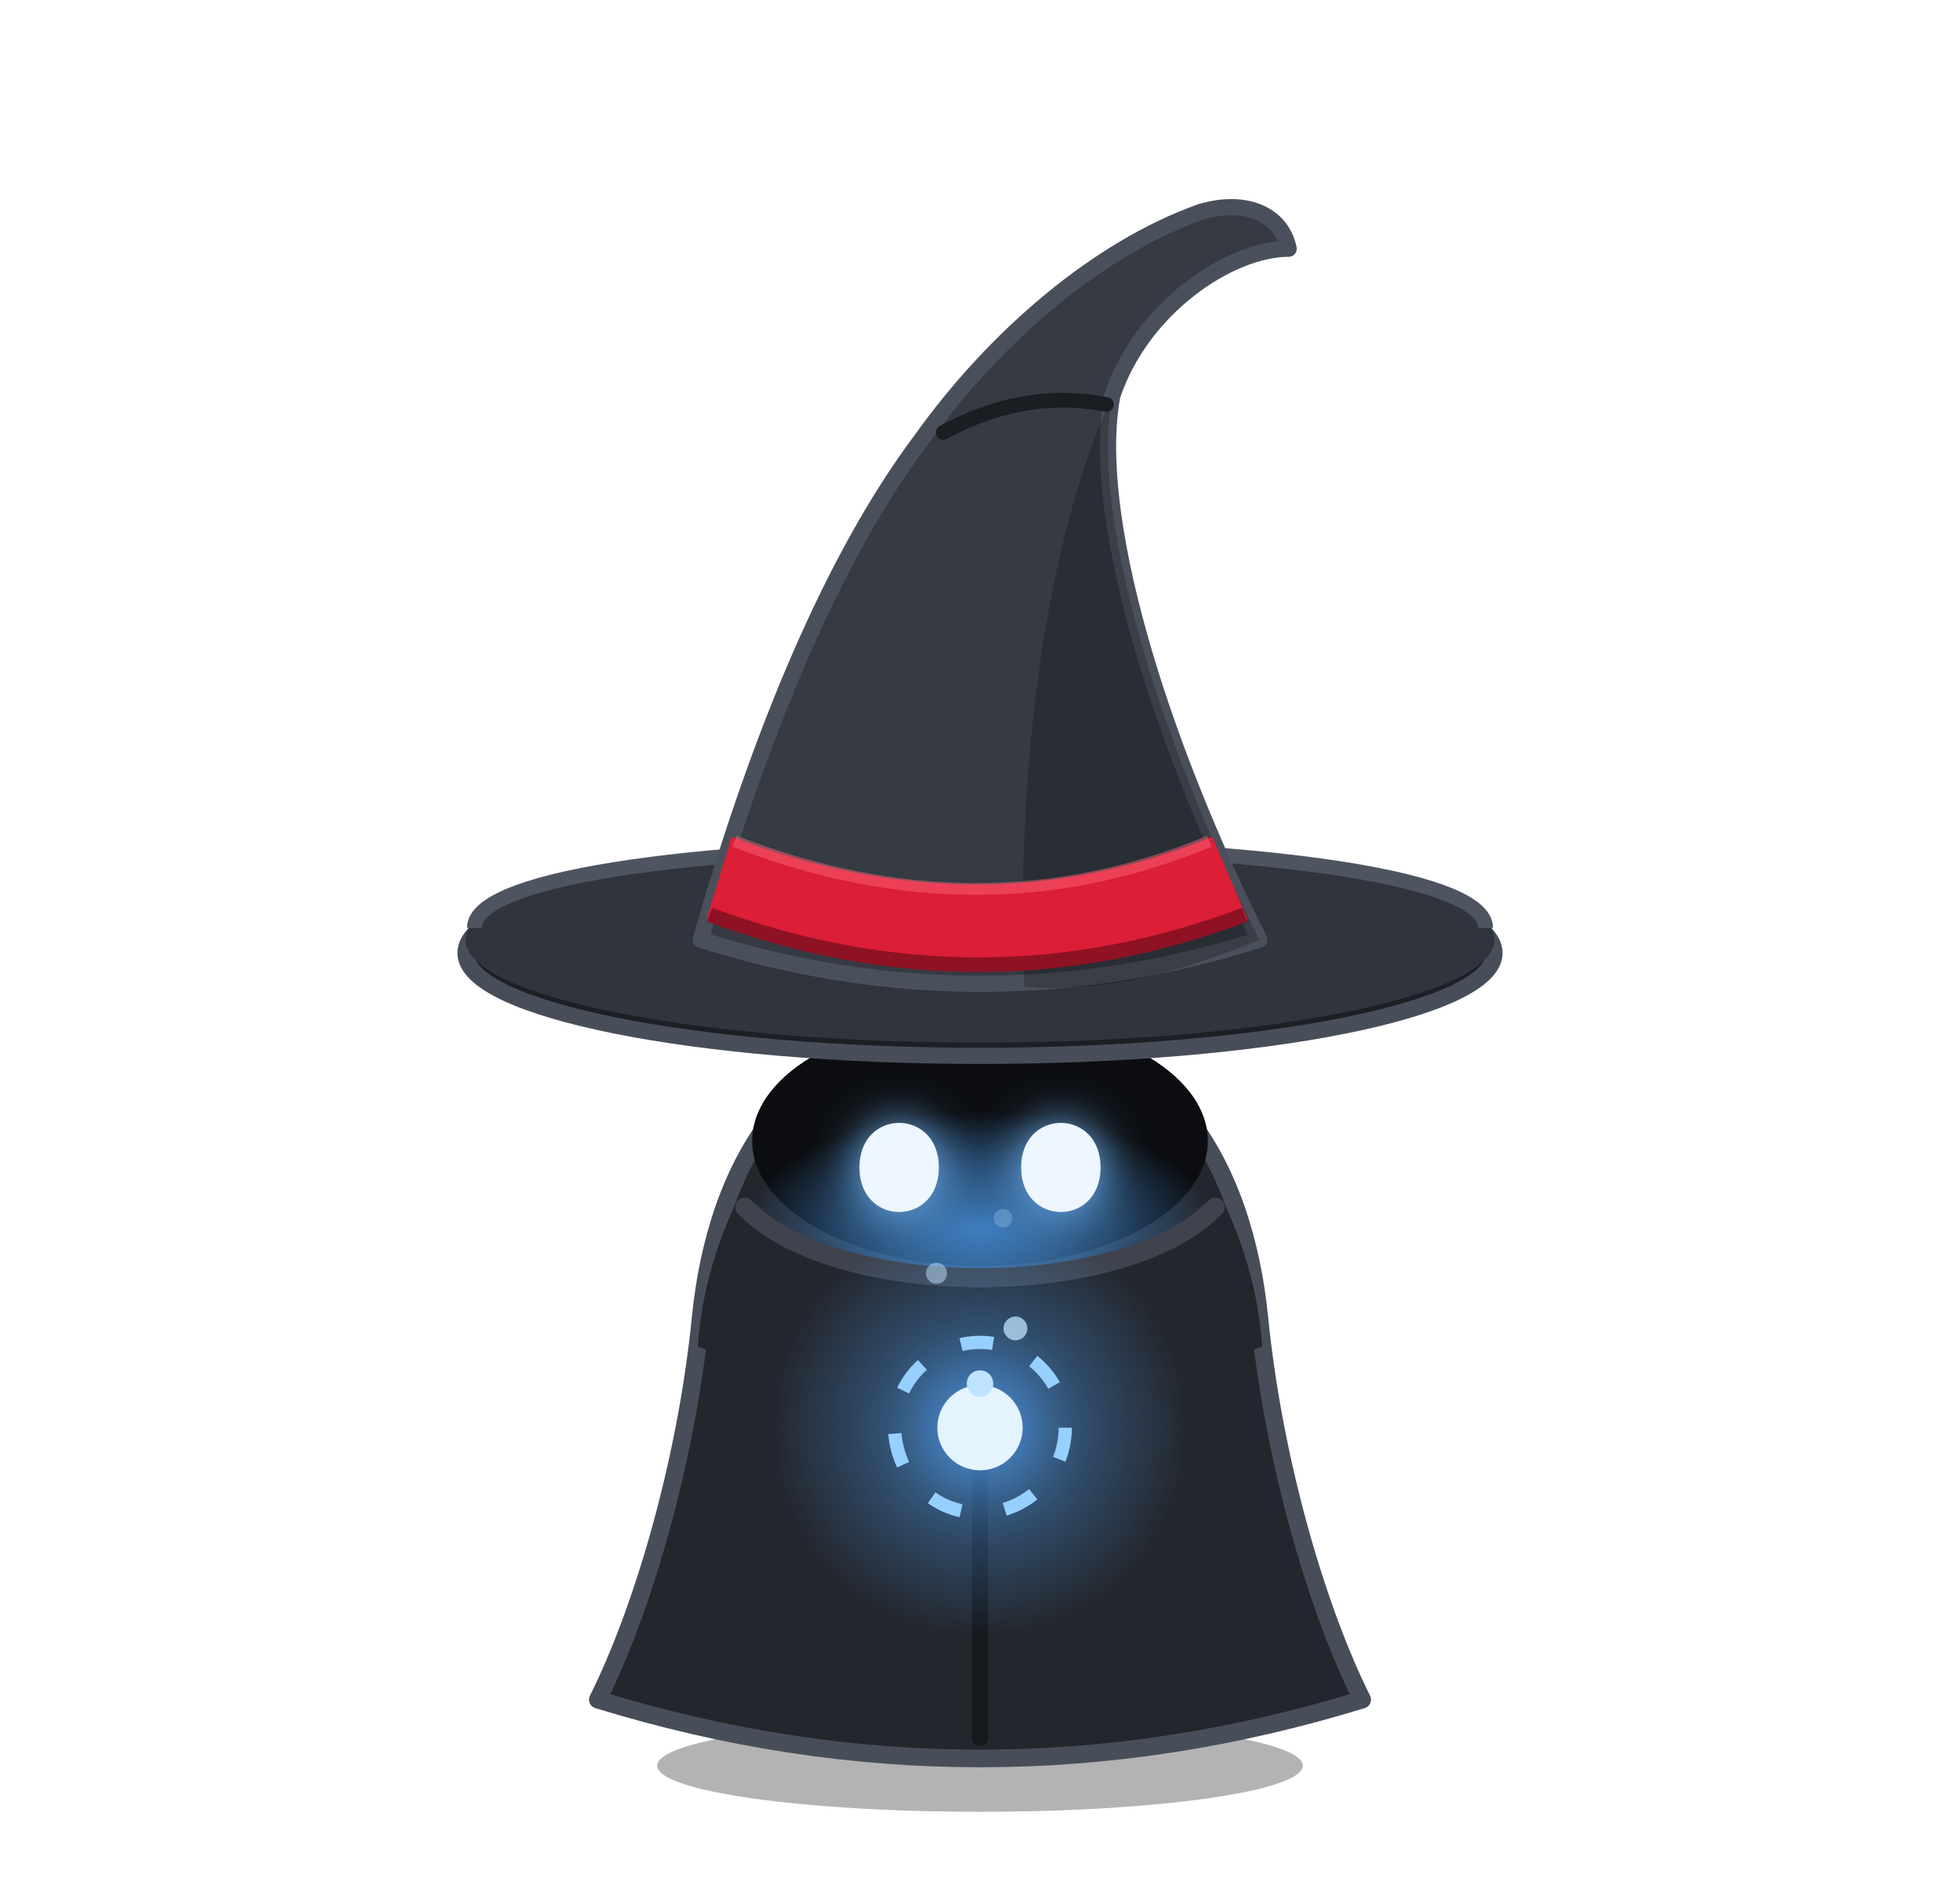
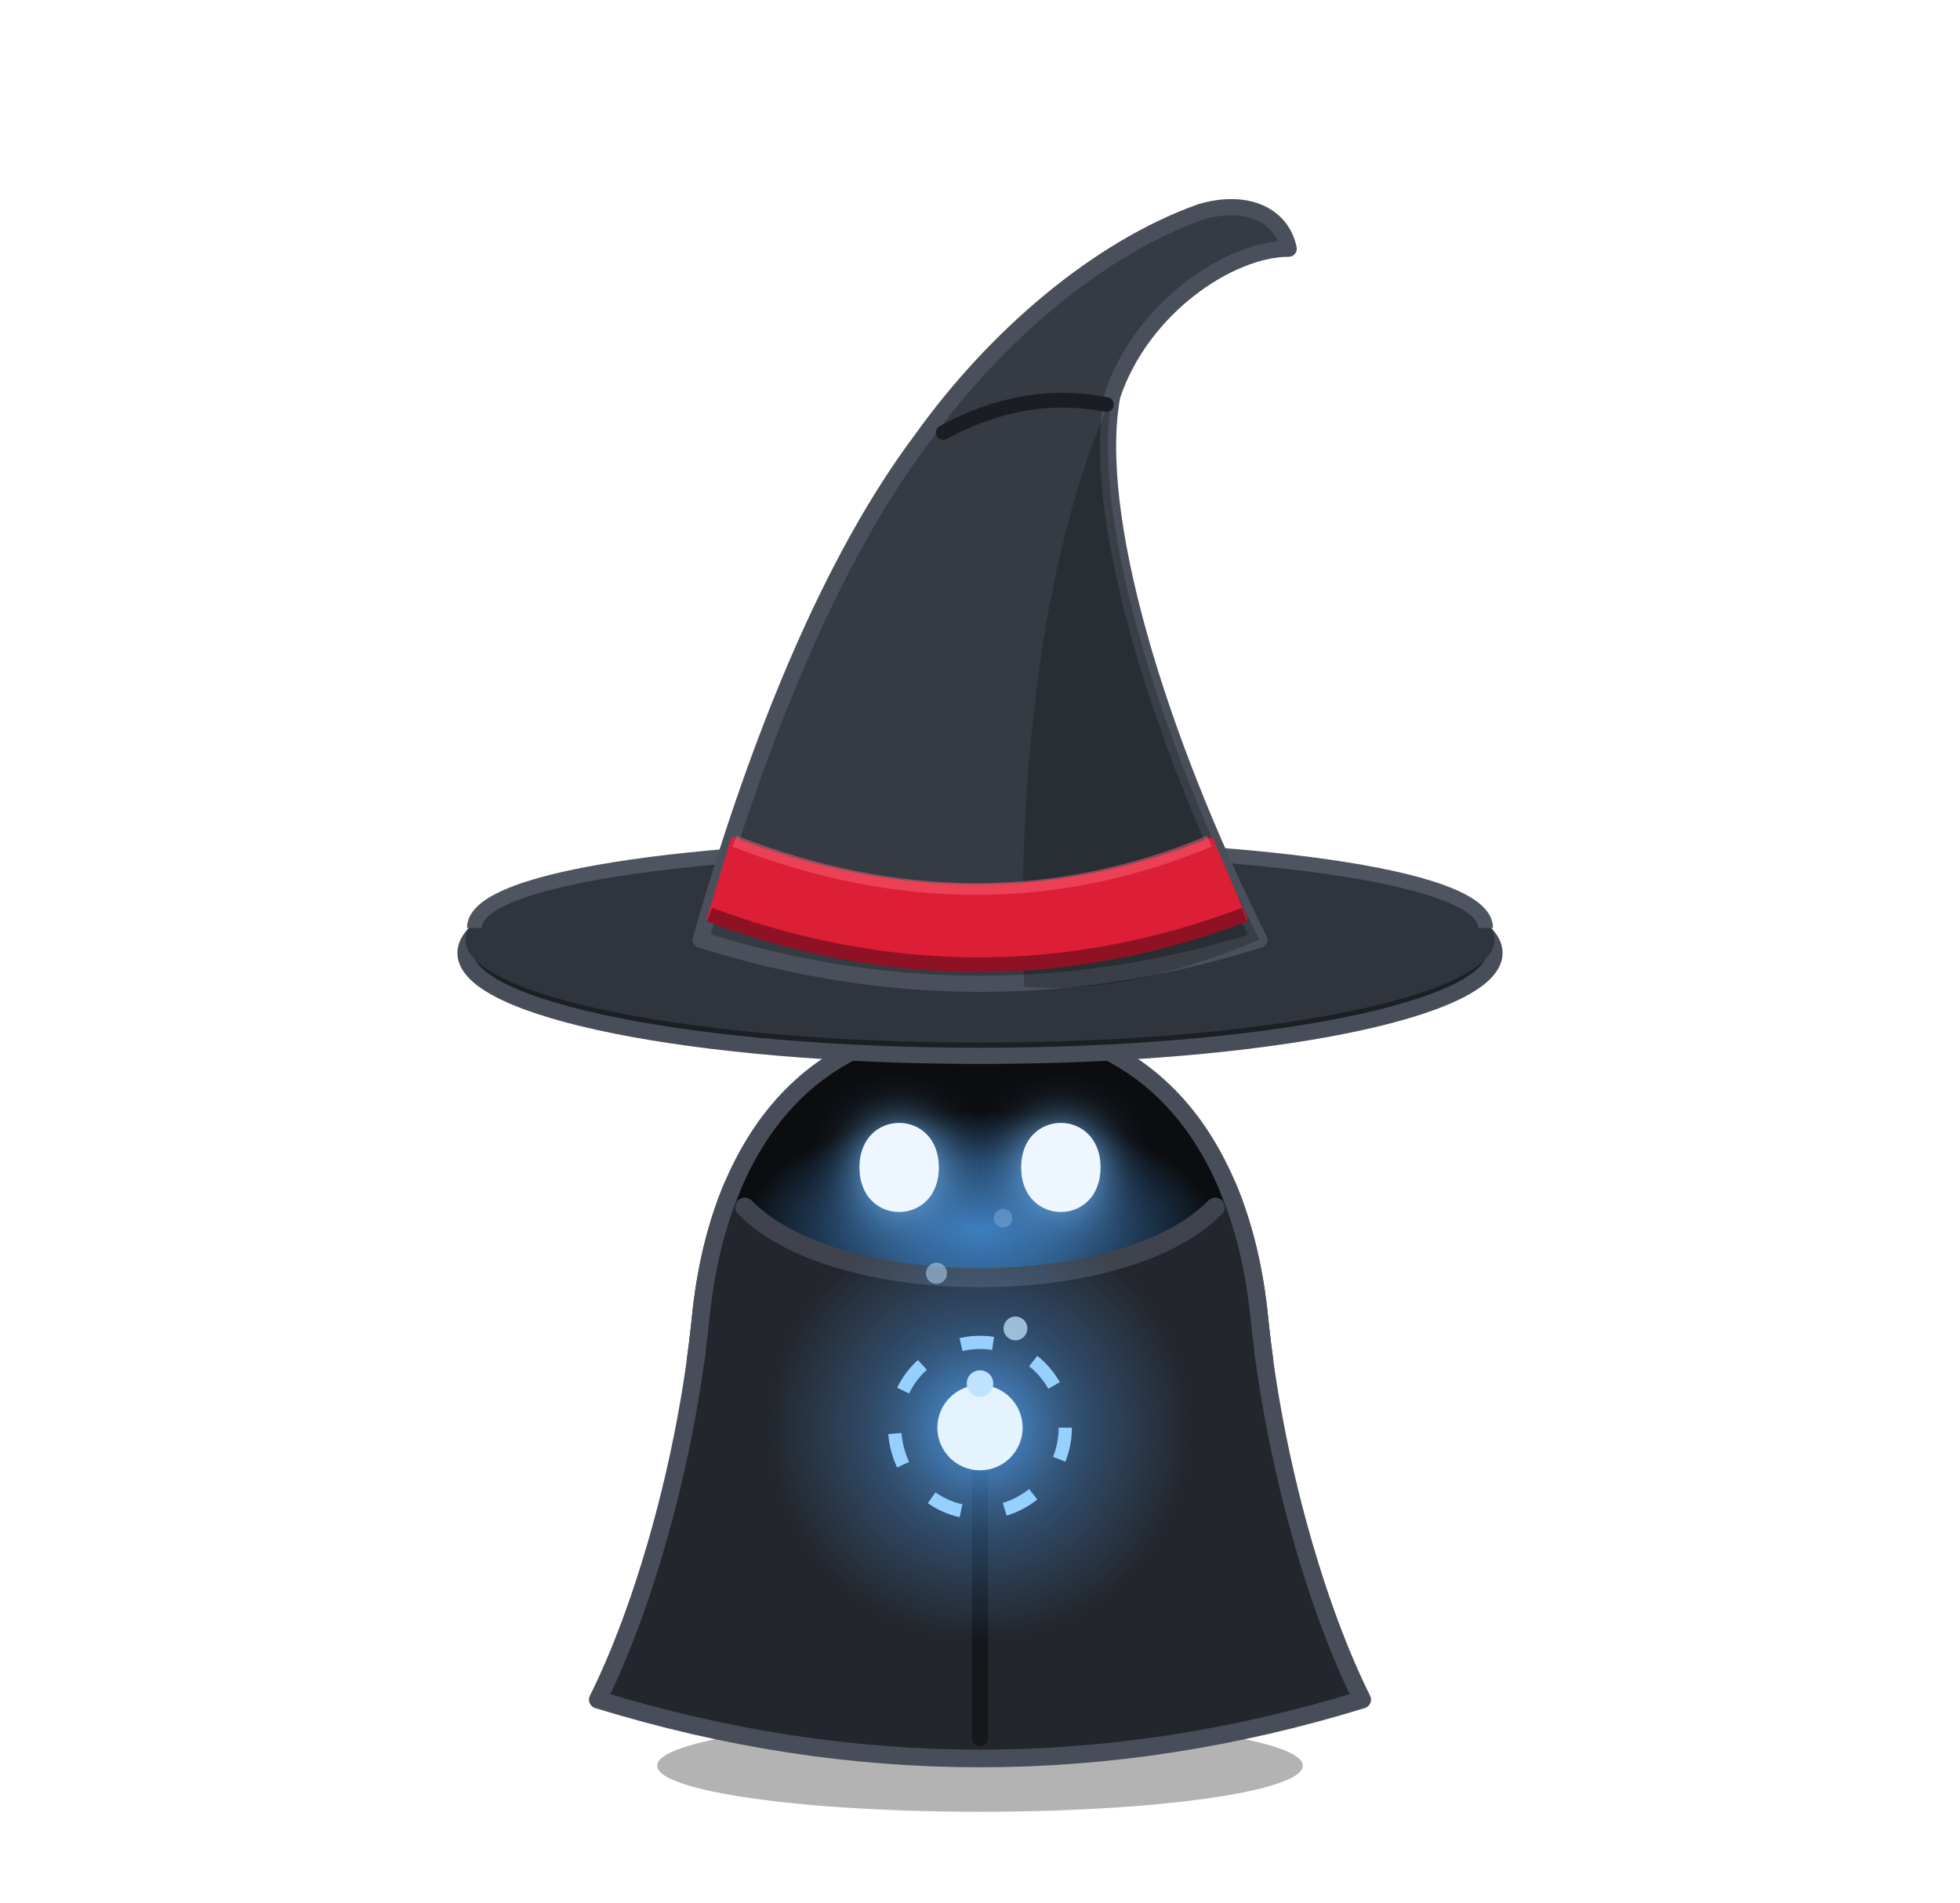
<svg xmlns="http://www.w3.org/2000/svg" width="136" height="132" viewBox="-8 -12 136 132">
  <defs>
    <radialGradient id="wr0">
      <stop offset="0" stop-color="#4FA3F7" stop-opacity="1" />
      <stop offset="0.55" stop-color="#4FA3F7" stop-opacity="0.55" />
      <stop offset="1" stop-color="#4FA3F7" stop-opacity="0" />
    </radialGradient>
    <filter id="wg1" x="-100%" y="-100%" width="300%" height="300%">
      <feGaussianBlur in="SourceAlpha" stdDeviation="1.6" result="b" />
      <feFlood flood-color="#78BEFF" flood-opacity="0.95" />
      <feComposite in2="b" operator="in" />
      <feMerge>
        <feMergeNode />
        <feMergeNode in="SourceGraphic" />
      </feMerge>
    </filter>
    <radialGradient id="wr2">
      <stop offset="0" stop-color="#4FA3F7" stop-opacity="0.6" />
      <stop offset="0.5" stop-color="#4FA3F7" stop-opacity="0.3" />
      <stop offset="1" stop-color="#4FA3F7" stop-opacity="0" />
    </radialGradient>
    <filter id="wg3" x="-100%" y="-100%" width="300%" height="300%">
      <feGaussianBlur in="SourceAlpha" stdDeviation="2.5" result="b" />
      <feFlood flood-color="#4FA3F7" flood-opacity="1" />
      <feComposite in2="b" operator="in" />
      <feMerge>
        <feMergeNode />
        <feMergeNode in="SourceGraphic" />
      </feMerge>
    </filter>
  </defs>
  <path d="M37.6 110.5C37.6 108.73 47.63 107.3 60 107.3C72.37 107.3 82.4 108.73 82.4 110.5C82.4 112.27 72.37 113.7 60 113.7C47.63 113.7 37.6 112.27 37.6 110.5Z" fill="#000000" opacity="0.3" />
  <g transform="translate(60 110) rotate(0 0 0) scale(1.02 1.02) translate(-60 -110) translate(0 0)">
-     <path d="M60 60C47 60 42 70 41 80C40 90 37 100 34 106Q60 114 86 106C83 100 80 90 79 80C78 70 73 60 60 60Z" fill="#23262C" stroke="#484E59" stroke-width="1.2" stroke-linejoin="round" />
+     <path d="M60 60C47 60 42 70 41 80C40 90 37 100 34 106Q60 114 86 106C83 100 80 90 79 80C78 70 73 60 60 60Z" fill="#23262C" />
    <path d="M60 85L60 108.6" fill="none" stroke="#16181C" stroke-width="1.1" stroke-linecap="round" />
-     <path d="M44.5 68C44.5 63.31 51.44 59.5 60 59.5C68.56 59.5 75.5 63.31 75.5 68C75.5 72.69 68.56 76.5 60 76.5C51.44 76.5 44.5 72.69 44.5 68Z" fill="#0B0D10" />
+     <path d="M60 60C50.32 60 45.08 65.54 42.62 72.5L43.5 72.5C50 79 70 79 76.5 72.5L77.38 72.5C74.92 65.54 69.68 60 60 60Z" fill="#0B0D10" />
+     <path d="M60 60C47 60 42 70 41 80C40 90 37 100 34 106Q60 114 86 106C83 100 80 90 79 80C78 70 73 60 60 60Z" fill="none" stroke="#484E59" stroke-width="1.2" stroke-linejoin="round" />
    <ellipse cx="60" cy="74" rx="16" ry="8" fill="url(#wr0)" opacity="0.75" />
    <path d="M51.8 69.8C51.8 65.76 57.2 65.76 57.2 69.8C57.2 73.84 51.8 73.84 51.8 69.8Z" fill="#EEF6FF" filter="url(#wg1)" />
    <path d="M62.8 69.8C62.8 65.76 68.2 65.76 68.2 69.8C68.2 73.84 62.8 73.84 62.8 69.8Z" fill="#EEF6FF" filter="url(#wg1)" />
    <path d="M43.5 72C50 78.5 70 78.5 76.5 72C78.2 75.5 79 79 79.2 82Q60 88 40.8 82C41 79 41.8 75.5 43.5 72Z" fill="#23262C" />
+     <path d="M43.2 71C42 73.8 41.31 76.9 41 80C40.9 81 40.78 82 40.64 83M76.8 71C78 73.8 78.69 76.9 79 80C79.1 81 79.22 82 79.36 83" fill="none" stroke="#484E59" stroke-width="1.2" />
    <path d="M44 72.5C50.2 78.9 69.8 78.9 76 72.5" fill="none" stroke="#3E434D" stroke-width="1.3" stroke-linecap="round" />
    <g>
      <ellipse cx="60" cy="87.5" rx="14.5" ry="14.5" fill="url(#wr2)" />
      <path d="M65.8 87.5C65.8 88.24 65.66 88.96 65.39 89.65M63.62 92.03C63.04 92.49 62.38 92.84 61.68 93.05M58.71 93.15C57.99 92.99 57.31 92.69 56.71 92.27M54.77 90.02C54.46 89.35 54.27 88.64 54.21 87.9M54.77 84.98C55.09 84.32 55.54 83.72 56.08 83.23M58.71 81.85C59.43 81.68 60.17 81.66 60.89 81.77M63.62 82.97C64.19 83.42 64.67 83.99 65.04 84.63" fill="none" stroke="#9BD3FF" stroke-width="0.9" />
      <path d="M57.1 87.5C57.1 85.9 58.4 84.6 60 84.6C61.6 84.6 62.9 85.9 62.9 87.5C62.9 89.1 61.6 90.4 60 90.4C58.4 90.4 57.1 89.1 57.1 87.5Z" fill="#E4F4FF" filter="url(#wg3)" />
      <path d="M59.1 84.5C59.1 84 59.5 83.6 60 83.6C60.5 83.6 60.9 84 60.9 84.5C60.9 85 60.5 85.4 60 85.4C59.5 85.4 59.1 85 59.1 84.5Z" fill="#BFE3FF" />
      <path d="M61.6 80.75C61.6 80.3 61.97 79.94 62.41 79.94C62.86 79.94 63.22 80.3 63.22 80.75C63.22 81.2 62.86 81.56 62.41 81.56C61.97 81.56 61.6 81.2 61.6 80.75Z" fill="#BFE3FF" opacity="0.75" />
      <path d="M56.32 77C56.32 76.6 56.65 76.28 57.04 76.28C57.44 76.28 57.76 76.6 57.76 77C57.76 77.4 57.44 77.72 57.04 77.72C56.65 77.72 56.32 77.4 56.32 77Z" fill="#BFE3FF" opacity="0.5" />
      <path d="M60.94 73.25C60.94 72.9 61.22 72.62 61.57 72.62C61.92 72.62 62.2 72.9 62.2 73.25C62.2 73.6 61.92 73.88 61.57 73.88C61.22 73.88 60.94 73.6 60.94 73.25Z" fill="#BFE3FF" opacity="0.25" />
    </g>
    <g transform="translate(0 -1.69) rotate(0 60 56) rotate(0 25 56)">
      <path d="M25 56.9C25 53.03 40.67 49.9 60 49.9C79.33 49.9 95 53.03 95 56.9C95 60.77 79.33 63.9 60 63.9C40.67 63.9 25 60.77 25 56.9Z" fill="#1C1F24" stroke="#484E59" stroke-width="1.1" />
      <path d="M25 56C25 52.13 40.67 49 60 49C79.33 49 95 52.13 95 56C95 59.87 79.33 63 60 63C40.67 63 25 59.87 25 56Z" fill="#30343C" />
      <path d="M25.6 55.2C25.6 47.8 94.4 47.8 94.4 55.2" fill="none" stroke="#4E5561" stroke-width="1" />
      <path d="M41 56C45 42 50 30 56 22C61 15 68 9 75 6.5C78 5.6 80.5 6.6 81 9C77 9 71 13 69 19C67.5 27 72 42 79 56Q60 62 41 56Z" fill="#353A43" stroke="#4A505B" stroke-width="1.1" stroke-linejoin="round" />
      <path d="M69 19C67.5 27 72 42 79 56Q70 59.8 63 59.2C62.5 46 64 30 69 19Z" fill="#000000" opacity="0.22" />
      <path d="M57.5 21.5Q63 18.5 68.6 19.6" fill="none" stroke="#1A1D22" stroke-width="1" stroke-linecap="round" />
      <path d="M43.1 49Q60 55.5 75.8 49L78.2 54.6Q60 61.4 41.4 54.6Z" fill="#DC1E37" />
      <path d="M43.3 49.3Q60 55.8 75.6 49.3" fill="none" stroke="#FF6B7D" stroke-width="0.8" opacity="0.45" />
      <path d="M41.6 54.3Q60 61.1 78 54.3" fill="none" stroke="#8E1223" stroke-width="1" />
    </g>
  </g>
</svg>
